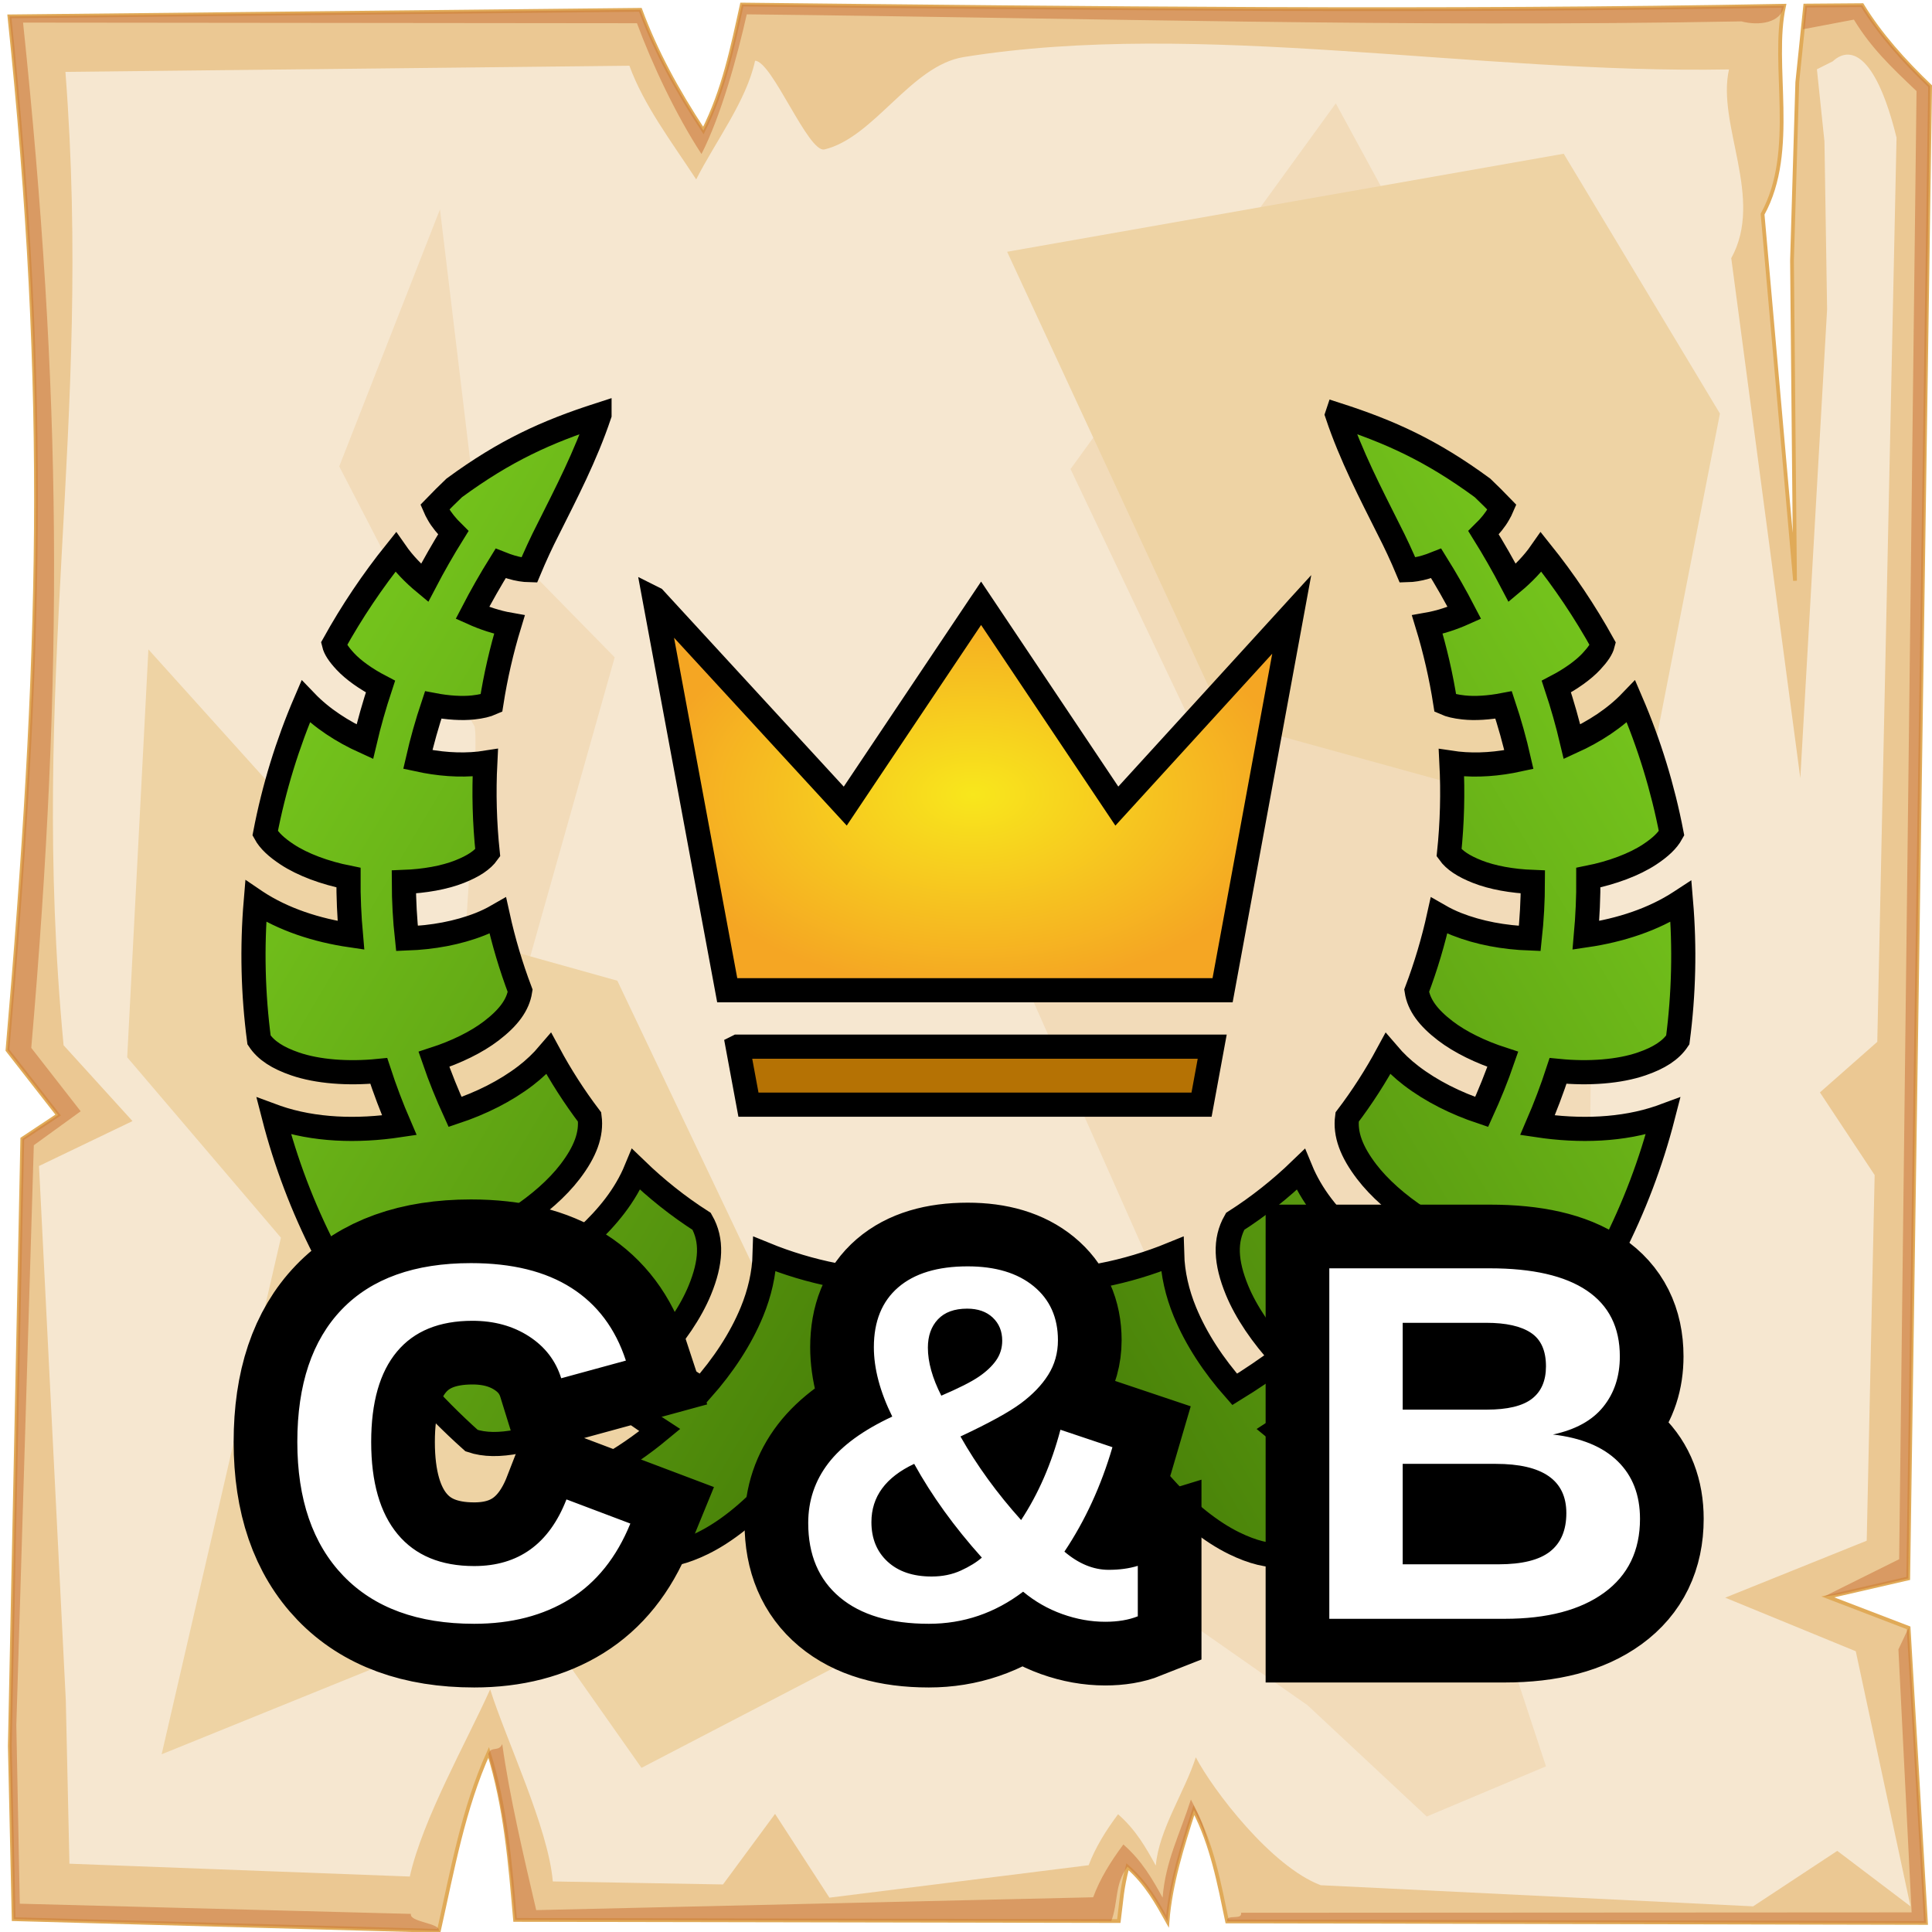
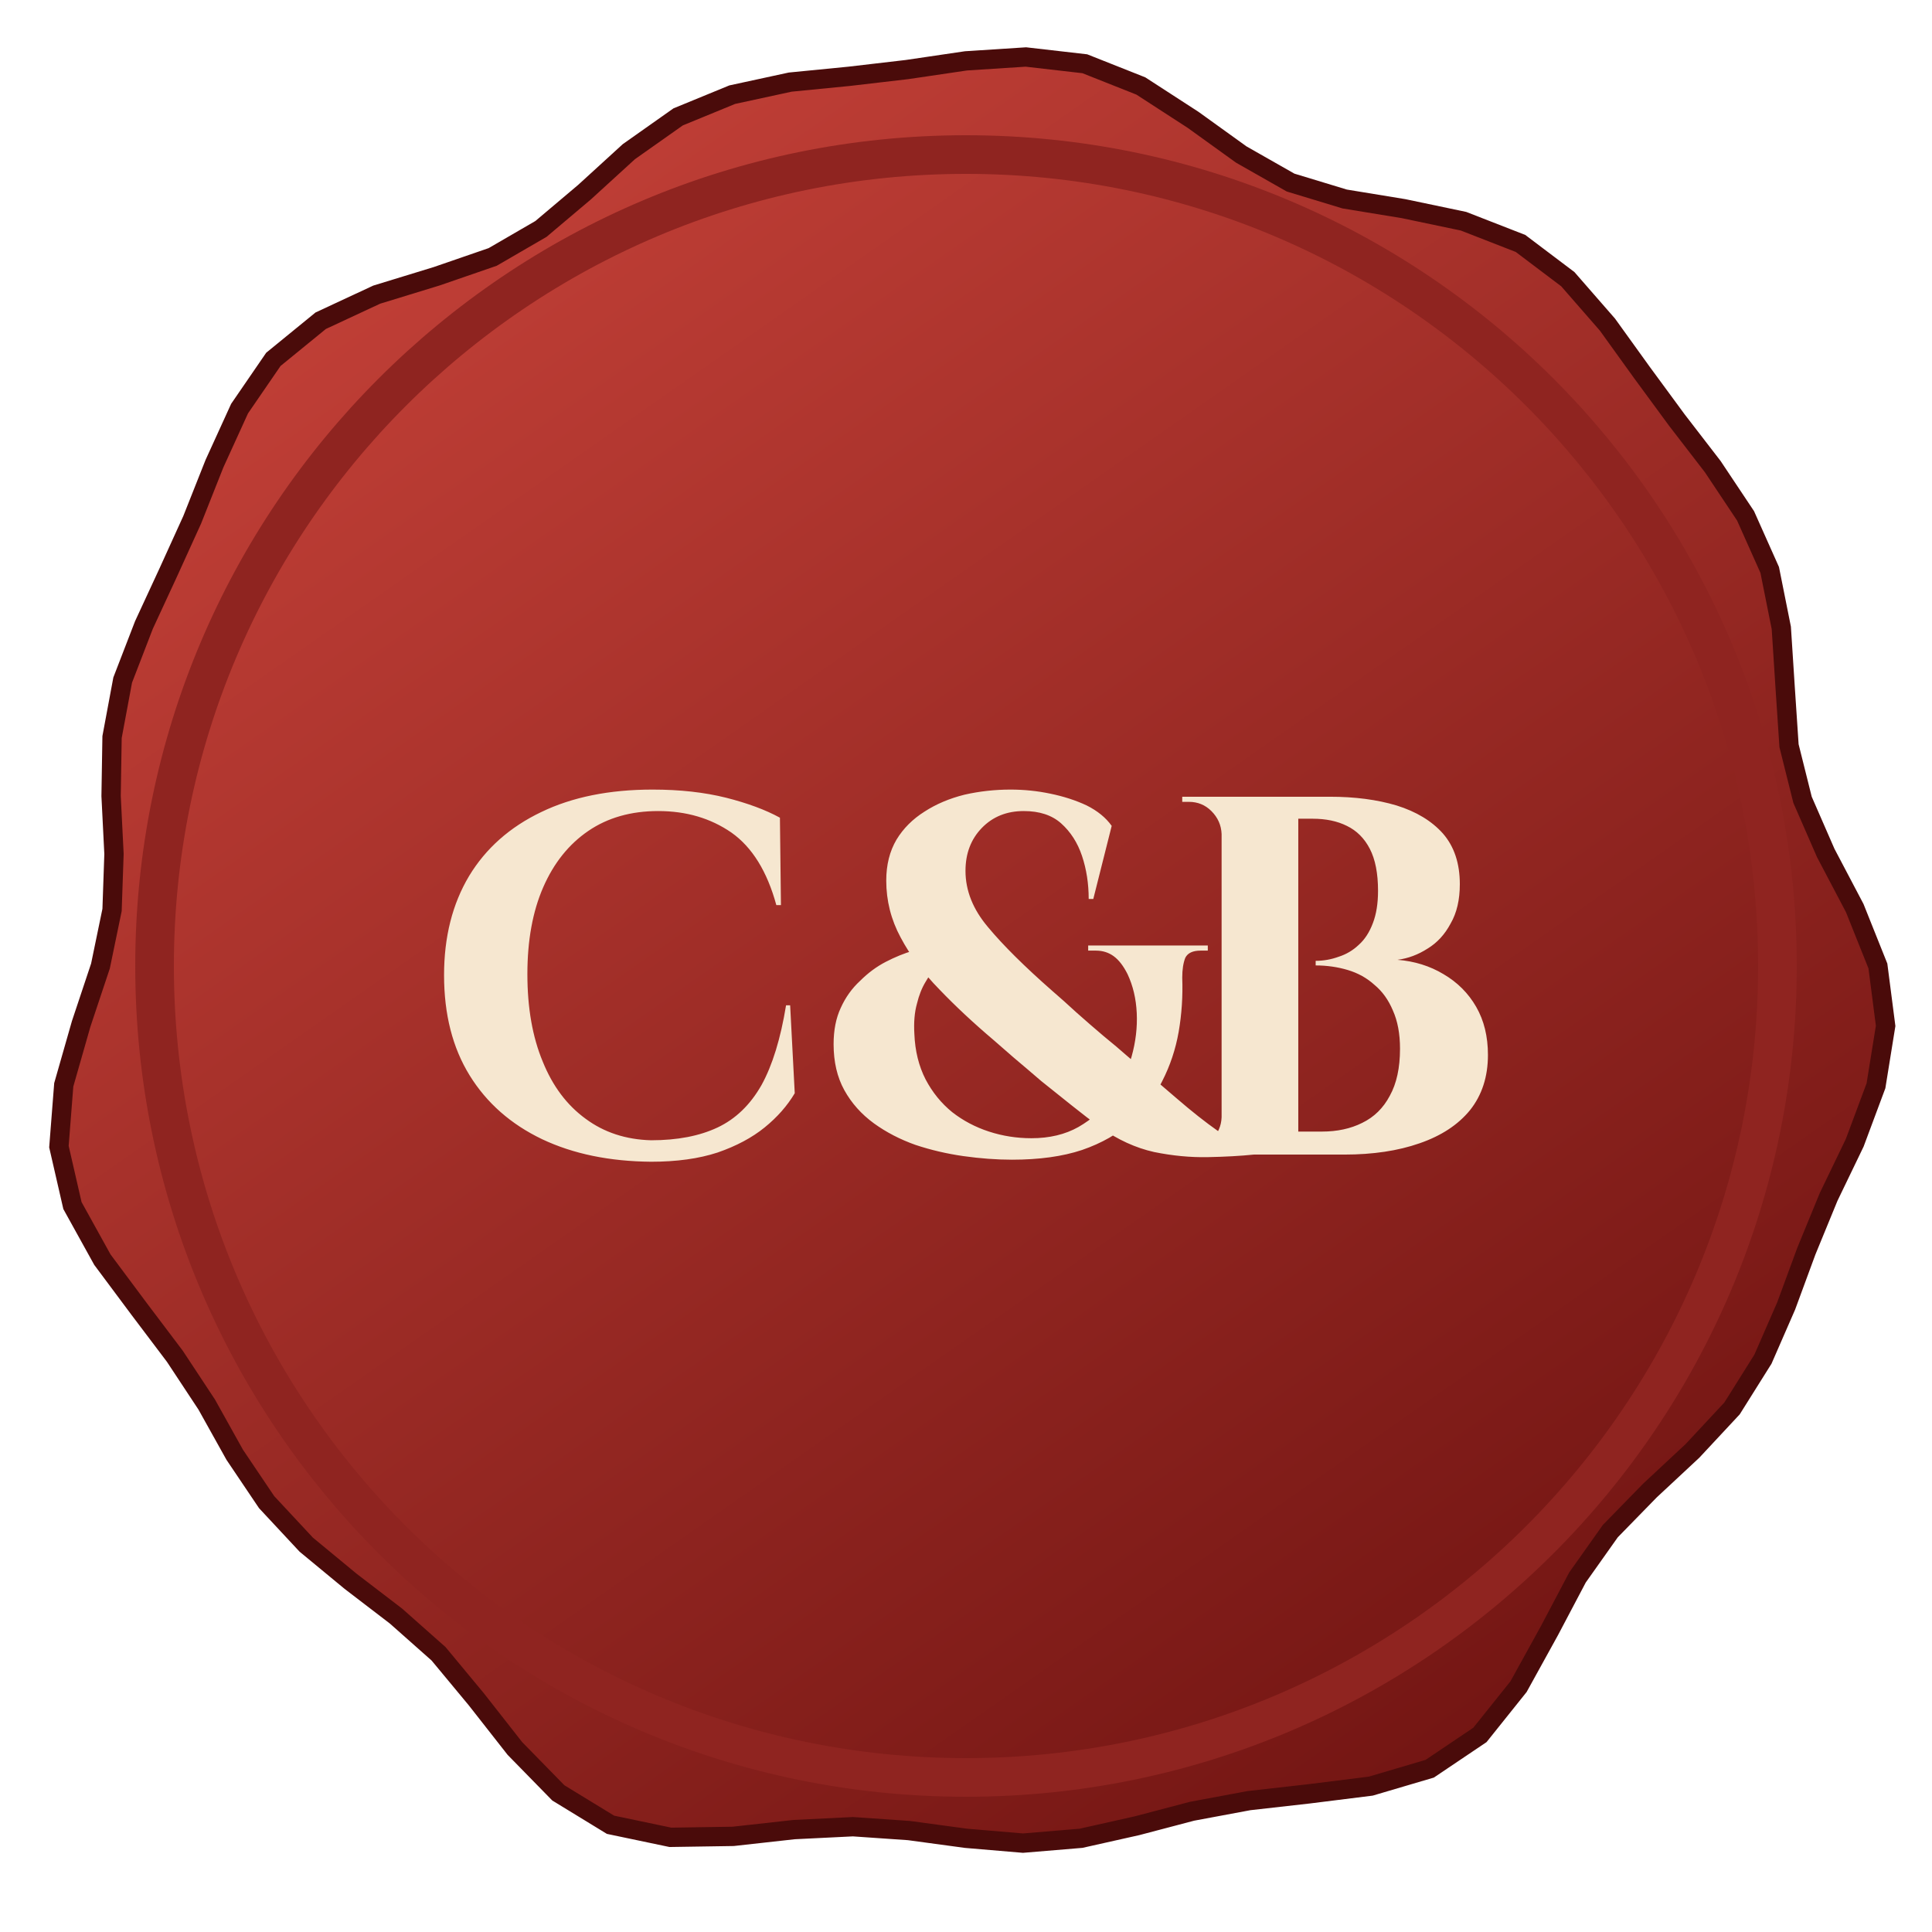
- <svg xmlns="http://www.w3.org/2000/svg" viewBox="0 0 512 512">
+ <svg xmlns="http://www.w3.org/2000/svg" viewBox="0 0 200 200">
  <defs>
-     <linearGradient id="cb-laurel-left" x1="0" x2="1" y1="0" y2="1">
-       <stop offset="0%" stop-color="#7ed321" stop-opacity="1" />
-       <stop offset="100%" stop-color="#417505" stop-opacity="1" />
+     <linearGradient id="w" x1="0.15" x2="0.85" y1="0" y2="1">
+       <stop offset="0%" stop-color="#c8433a" />
+       <stop offset="100%" stop-color="#6d1210" />
    </linearGradient>
-     <linearGradient id="cb-laurel-right" x1="0" x2="1" y1="1" y2="0">
-       <stop offset="0%" stop-color="#417505" stop-opacity="1" />
-       <stop offset="100%" stop-color="#7ed321" stop-opacity="1" />
-     </linearGradient>
-     <radialGradient id="cb-crown-band">
-       <stop offset="0%" stop-color="#f8e71c" stop-opacity="1" />
-       <stop offset="100%" stop-color="#f5a623" stop-opacity="1" />
-     </radialGradient>
  </defs>
-   <path d="M196.6 1.207c-2.5 11.323-4.8 22.703-10.2 33.383-7-10.68-12.6-20.91-16.7-31.988L2.494 4.338C13 104.9 10.86 175.3 1.979 278.3L15.4 295.5l-9.494 6.3L2.6 462.7l1.019 45.9 112.681 3.1c3.6-16.1 6.5-32.5 13.2-47.3 4.5 14.4 5.7 29.4 7 44.4l160 .3c.8-6.1.7-8.1 2.3-14.4 5.1 4.5 7.8 9.5 10.6 14.5.8-10.1 3.9-19.8 7-29.5 4.8 9.2 6.7 19.4 8.8 29.5l185.2.4-4.6-78.2-21.4-8.2 21.3-4.9 5.8-395.47c-7-6.73-13.3-13.744-18-21.465l-15.1.114-2.1 20.321-1.4 47.23.8 84.87-8.6-97.14c9.3-16.86 2.2-39.69 5.7-55.239-92.1 1.696-184.1.685-276.2-.314z" fill="#ebc893" fill-rule="evenodd" stroke="#e0aa58" />
-   <path d="M196.6 1.203c-2.5 11.327-4.8 22.707-10.2 33.387-7-10.68-12.6-20.91-16.7-31.99L2.494 4.336C13 104.9 10.86 175.3 1.979 278.3L15.4 295.5l-9.494 6.3L2.6 462.7l1.019 45.9 112.681 3.1c.5-2.1-7.9-2.3-7.4-4.5L5.244 504.5l-.914-47.3 4.63-153.7 12.42-9-13.093-16.8C16.95 177.3 16.36 104 6.113 5.992l162.687.164c4 10.804 10.3 24.254 17.1 34.664 5.3-10.41 9.5-25.97 12-37.02 89.8.974 173.8 3.521 263.6 1.867 4.6 1.226 10.6.431 11.3-4.149-92.1 1.696-184.1.684-276.2-.315zm296.9.158l-15.1.116-.6 6.277 13.5-2.557c4.6 7.533 9.7 12.383 16.6 18.943l-4.6 389.06-19.9 9.9 4.1-.6 18.2-4.2 5.8-395.47c-7-6.73-13.3-13.748-18-21.469zm9.6 435.739l3.5 69.7-177.7.1c.4 2.1-4.1.2-3.7 2.3l185.2.4-4.6-78.2zm-370 25.1c-1 2.2-2.9.4-3.7 2.6 4.2 14 5.8 29.5 7.1 44l158 .3c1.9-5 .8-9.7 4.3-14.4 5.1 4.5 7.8 9.5 10.6 14.5.8-10.1 3.9-19.8 7-29.5 1.8 3.4 3.2 7 4.3 10.6-1.4-5.6-2.4-8.3-5.1-13.4-3 9.4-6.7 16.2-7.5 26-2.7-4.9-5.4-9.7-10.4-14.1-3.4 4.6-6.2 9.1-8 14l-147.6 3.4c-3.4-14.6-7.1-30.3-9-44z" opacity=".527" fill="#c87137" fill-rule="evenodd" />
-   <path fill="#f6e7d0" fill-rule="evenodd" d="M200.1 16.1c-2.3 10.67-10.5 21.38-15.6 31.44-6.6-10.06-13.9-19.69-17.7-30.12L17.34 19.05C24.61 113.6 7.605 179.3 16.85 277l18.26 20.1L10.34 309l7.1 141.6.96 43.3 90.2 3.4c3.4-15.2 15-35.6 21.3-49.6 4.3 13.6 15.4 36.7 16.6 50.9l45.1.8 13.8-18.7 14.4 22.2 68.7-8.6c1.8-4.7 4.5-9.1 7.8-13.5 4.8 4.2 7.4 8.9 10 13.6.8-9.5 7.7-19.6 10.6-28.7 4.5 8.6 19.9 28.9 33.1 33.9l114.6 5.6 22.3-14.7 19.4 14.7-14.5-67.6-34.6-14.2 37.5-15.1 2.1-96.9-14.5-21.9 15.2-13.4 5.1-239.63c-5.2-21.09-11.8-24.89-16.9-20.22l-4.2 2.11 2 19.14.7 44.47-7.1 124.23-18.3-137.78c8.8-15.88-3.9-35.38-.6-50.02-67.1 1.24-140.4-13.332-202.8-3.28-14 2.25-23.7 21.31-36.9 24.48-4.3 1.03-13.9-23.45-18.4-23.5z" />
-   <path d="M354 27.39l-70.3 96.91 46.4 97.6-56.2 43.6 33 74.4-30.2 63.2 69.8 48.8 31.6 29.5 31.6-13.3L365.9 335l55.5-36.5 2.1-146.1-56.9-101.83zM116.6 55.48L89.9 123.6s33.7 65.3 35.8 68.8c2.1 3.6-7 118-7 118l42.8 73.8s9.9-82.9 7.1-83.6c-2.8-.7-29.5-42.1-29.5-42.1l23.8-84.3-36.5-37.2z" fill="#f2dbb9" fill-rule="evenodd" />
-   <path d="M39.33 172.1l-5.62 108.1L74.45 328 42.84 464.9l96.96-39.3 30.2 42.9 74.4-38.7-80.8-169.9-60.4-16.9z" fill="#eed3a4" fill-rule="evenodd" />
-   <path d="M266.9 66.72L324.5 191 434 221.2l21.8-111.6-41.4-68.86z" fill="#eed3a4" fill-rule="evenodd" />
-   <g transform="translate(51.2, 51.2) scale(0.8, 0.8)">
-     <path d="M134.594 73.375C117.072 79.025 103.362 85.229 86.469 97.625C84.279 99.716 82.132 101.852 80.029 104.031C80.269 104.597 80.639 105.296 81.186 106.281C82.202 108.113 83.953 110.304 86.156 112.471C82.78 117.89 79.611 123.435 76.656 129.095C72.992 126.055 69.704 122.672 67.062 118.875C59.401 128.425 52.564 138.609 46.624 149.315C47.019 150.951 48.181 152.735 50.404 155.125C53.06 157.978 57.209 160.925 62.03 163.439C60.006 169.556 58.27 175.643 56.844 181.719C49.404 178.339 42.599 173.951 37.25 168.376C31.219 182.402 26.725 197.039 23.844 212.032C25.179 214.466 27.558 216.695 31.156 219.064C36.228 222.404 43.516 225.14 51.438 226.721C51.393 233.158 51.688 239.543 52.25 245.845C40.843 244.172 29.845 240.597 20.875 234.689C20.825 234.655 20.769 234.629 20.719 234.595C19.438 249.892 19.804 265.282 21.812 280.501C24.122 283.981 27.988 286.458 33.749 288.439C41.155 290.985 51.221 291.783 61.469 290.751C63.469 296.873 65.744 302.881 68.279 308.751C54.309 310.849 40.042 310.373 27.686 306.126C27.349 306.01 27.021 305.874 26.686 305.751C30.641 321.13 36.29 336.024 43.53 350.157C47.083 352.961 51.88 354.373 58.25 354.813C67.55 355.457 79.394 353.083 90.688 348.47C94.391 353.714 98.311 358.802 102.438 363.72C87.868 370.435 72.078 374.395 57.375 373.47C67.328 388.089 79.03 401.438 92.219 413.22C96.479 414.666 101.519 414.685 107.593 413.5C117.193 411.627 128.448 406.096 138.623 398.5C138.631 398.505 138.649 398.495 138.655 398.5C143.796 402.473 149.103 406.226 154.561 409.75C142.585 419.66 128.936 427.446 115.031 430.97C126.779 438.919 139.288 445.681 152.374 451.156C157.311 451.579 162.664 450.196 168.718 447.25C176.39 443.515 184.498 436.998 191.748 428.97C208.784 435.753 226.48 440.19 244.311 441.875L246.091 423.25C231.823 421.9 217.507 418.48 203.529 413.312C210.412 402.204 215.139 390.139 216.469 379.875C217.647 370.761 216.552 363.718 212.687 358.437C204.607 356.857 196.797 354.497 189.312 351.437C189.14 357.907 187.606 364.424 185.092 370.531C181.347 379.634 175.572 388.329 168.562 396.251C163.187 392.945 157.963 389.399 152.905 385.626C159.525 378.444 164.828 370.656 167.811 363.406C171.617 354.16 171.984 346.828 168.436 340.596C160.688 335.639 153.433 329.859 146.718 323.376C144.945 327.676 142.531 331.746 139.686 335.47C134.21 342.635 127.114 348.98 119.123 354.375C115.003 349.655 111.071 344.772 107.373 339.687C114.525 334.993 120.669 329.587 124.843 324.125C129.881 317.531 132.063 311.715 131.311 306.031C126.278 299.389 121.764 292.368 117.811 285.031C115.523 287.722 112.956 290.164 110.154 292.314C103.396 297.489 95.356 301.469 86.748 304.344C84.153 298.654 81.791 292.846 79.748 286.907C87.175 284.502 93.878 281.224 98.778 277.47C104.474 273.108 107.58 268.925 108.31 264.22C105.244 256.107 102.769 247.782 100.904 239.312C99.036 240.387 97.094 241.327 95.092 242.125C87.642 245.072 79.342 246.559 70.812 246.875C70.137 240.658 69.792 234.409 69.779 228.155C76.736 227.892 83.243 226.718 88.219 224.75C92.819 222.93 95.814 220.95 97.562 218.5C96.519 208.598 96.247 198.631 96.749 188.687C96.099 188.791 95.459 188.867 94.811 188.937C88.187 189.662 81.255 189.087 74.405 187.594C75.775 181.614 77.475 175.584 79.499 169.531C84.369 170.464 89.037 170.754 92.779 170.345C95.393 170.059 97.311 169.589 98.779 168.939C100.153 160.132 102.148 151.433 104.749 142.907C100.567 142.171 96.465 140.815 92.499 139.032C95.396 133.443 98.513 127.97 101.843 122.627C104.257 123.59 106.559 124.292 108.53 124.597C109.637 124.767 110.553 124.862 111.312 124.877C113.258 120.237 115.334 115.707 117.594 111.314C123.492 99.512 130.009 87.064 134.594 73.377Z" fill="url(#cb-laurel-left)" stroke="#000000" stroke-width="8" />
-     <path d="M378.969 73.375C383.552 87.061 390.069 99.51 395.969 111.313C398.248 115.75 400.353 120.274 402.279 124.875C403.031 124.859 403.939 124.762 405.029 124.595C407.009 124.289 409.325 123.595 411.749 122.625C415.079 127.968 418.196 133.441 421.093 139.031C417.117 140.817 412.997 142.171 408.813 142.907C411.376 151.297 413.386 160.007 414.78 168.937C416.254 169.595 418.184 170.057 420.813 170.345C424.555 170.755 429.223 170.465 434.093 169.532C436.074 175.478 437.764 181.517 439.156 187.627C432.319 189.114 425.394 189.663 418.781 188.94C418.123 188.873 417.468 188.789 416.814 188.69C417.326 198.633 417.065 208.6 416.032 218.502C417.782 220.952 420.777 222.932 425.377 224.752C430.344 226.717 436.839 227.892 443.783 228.158C443.77 234.412 443.426 240.661 442.753 246.878C434.233 246.558 425.945 245.07 418.503 242.128C416.501 241.329 414.559 240.388 412.69 239.314C410.823 247.773 408.348 256.086 405.284 264.189C405.999 268.909 409.079 273.101 414.784 277.471C419.688 281.224 426.389 284.501 433.817 286.907C431.773 292.847 429.412 298.654 426.817 304.345C418.219 301.47 410.193 297.483 403.442 292.315C400.629 290.166 398.052 287.725 395.754 285.032C391.744 292.454 387.234 299.476 382.254 306.032C381.494 311.714 383.684 317.534 388.724 324.127C392.892 329.584 399.037 334.997 406.191 339.69C402.494 344.775 398.561 349.656 394.441 354.377C386.451 348.981 379.355 342.637 373.879 335.471C371.041 331.756 368.645 327.693 366.879 323.407C360.169 329.885 352.903 335.643 345.159 340.595C341.612 346.828 341.979 354.16 345.785 363.407C348.77 370.657 354.073 378.444 360.693 385.627C355.624 389.4 350.39 392.945 345.005 396.251C338.002 388.329 332.251 379.634 328.505 370.531C325.992 364.425 324.458 357.908 324.285 351.439C316.73 354.529 308.891 356.873 300.88 358.439C297.007 363.719 295.92 370.763 297.1 379.876C298.427 390.14 303.18 402.206 310.067 413.314C296.093 418.482 281.774 421.901 267.505 423.251L269.255 441.876C287.095 440.189 304.801 435.76 321.849 428.97C329.099 436.998 337.207 443.515 344.879 447.25C350.935 450.197 356.287 451.58 361.224 451.156C374.31 445.682 386.819 438.92 398.566 430.969C384.67 427.449 371.004 419.676 359.036 409.779C364.478 406.275 369.776 402.486 374.942 398.499C385.122 406.103 396.398 411.625 406.004 413.499C412.06 414.681 417.094 414.684 421.348 413.249C434.549 401.458 446.261 388.1 456.223 373.469C441.518 374.394 425.697 370.434 411.128 363.719C415.248 358.806 419.194 353.729 422.908 348.469C434.203 353.079 446.046 355.455 455.348 354.811C461.716 354.371 466.514 352.959 470.065 350.155C477.305 336.022 482.954 321.128 486.909 305.749C486.574 305.872 486.246 306.009 485.909 306.124C473.554 310.371 459.286 310.847 445.315 308.749C447.861 302.857 450.134 296.85 452.128 290.749C462.364 291.776 472.418 290.979 479.816 288.436C485.581 286.456 489.466 283.981 491.784 280.499C493.781 265.279 494.138 249.889 492.848 234.593C492.805 234.621 492.766 234.658 492.723 234.687C483.753 240.595 472.753 244.17 461.347 245.843C461.91 239.541 462.203 233.156 462.159 226.718C470.079 225.136 477.369 222.401 482.439 219.061C486.032 216.695 488.385 214.457 489.722 212.029C486.839 197.037 482.344 182.4 476.314 168.374C470.967 173.944 464.181 178.334 456.752 181.718C455.296 175.55 453.565 169.45 451.564 163.436C456.369 160.923 460.506 157.972 463.158 155.123C465.37 152.747 466.56 150.973 466.971 149.343C461.032 138.626 454.194 128.433 446.531 118.873C443.889 122.669 440.601 126.053 436.939 129.093C433.984 123.433 430.815 117.887 427.439 112.467C429.647 110.301 431.392 108.107 432.407 106.277C432.945 105.307 433.327 104.621 433.563 104.059C431.451 101.869 429.295 99.723 427.095 97.622C410.202 85.226 396.492 79.022 378.97 73.372Z" fill="url(#cb-laurel-right)" stroke="#000000" stroke-width="8" />
-     <path d="M152.81 134.313L176.904 264.031L341 264.031L363.906 139.531L305.969 203.031L261 135.845L216 203.032L152.812 134.314Z" fill="url(#cb-crown-band)" stroke="#000000" stroke-width="8" />
-     <path d="M180.373 282.719L183.936 301.936L334.03 301.936L337.563 282.718L180.375 282.718Z" fill="#b57204" stroke="#000000" stroke-width="8" />
-   </g>
-   <g font-family="Arial, Helvetica, sans-serif" font-size="150" font-weight="bold" text-anchor="middle" transform="translate(257,429)">
-     <g transform="scale(0.9, 0.9)">
-       <text stroke="rgba(0, 0, 0, 1)" stroke-width="37.5">
-         <tspan x="0" y="0">C &amp; B</tspan>
-       </text>
-       <text fill="rgba(255, 255, 255, 1)">
-         <tspan x="0" y="0">C &amp; B</tspan>
-       </text>
-     </g>
+   <path d="M194.4 100.0L195.2 106.2L194.2 112.4L192.0 118.3L189.3 123.9L187.0 129.5L184.9 135.2L182.5 140.7L179.3 145.8L175.2 150.2L170.8 154.3L166.7 158.5L163.3 163.3L160.4 168.8L157.2 174.6L153.2 179.6L148.0 183.1L141.9 184.9L135.5 185.7L129.3 186.4L123.4 187.5L117.7 189.0L111.9 190.3L105.9 190.8L100.0 190.3L94.1 189.5L88.3 189.1L82.2 189.4L75.9 190.1L69.4 190.2L63.2 188.9L57.8 185.6L53.3 181.0L49.3 175.9L45.4 171.2L41.0 167.3L36.3 163.7L31.7 159.9L27.6 155.5L24.3 150.6L21.4 145.4L18.1 140.4L14.4 135.5L10.6 130.4L7.5 124.8L6.1 118.7L6.6 112.3L8.4 106.0L10.4 100.0L11.6 94.2L11.8 88.4L11.5 82.4L11.6 76.3L12.7 70.4L14.9 64.7L17.4 59.3L19.9 53.8L22.2 48.0L24.8 42.3L28.3 37.2L33.2 33.2L39.0 30.5L45.2 28.6L51.0 26.6L56.0 23.7L60.5 19.9L65.1 15.7L70.2 12.1L75.8 9.8L81.8 8.5L87.9 7.9L93.9 7.2L100.0 6.3L106.2 5.9L112.3 6.6L118.1 8.9L123.5 12.4L128.5 16.0L133.6 18.9L139.2 20.6L145.3 21.6L151.5 22.9L157.4 25.2L162.3 28.9L166.4 33.6L170.0 38.6L173.6 43.5L177.3 48.3L180.7 53.4L183.2 59.0L184.4 65.0L184.8 71.2L185.2 77.2L186.6 82.8L189.0 88.3L192.0 94.0Z" fill="url(#w)" stroke="#4a0b0a" stroke-width="2" />
+   <circle cx="100" cy="100" r="84" fill="none" stroke="#8f2420" stroke-width="4" />
+   <g transform="translate(100 101) scale(0.05292)">
+     <path d="M-344 58L-335 230Q-357 267 -394 297Q-431 327 -486 346Q-541 364 -616 364Q-738 363 -829 320Q-921 276 -971 195Q-1021 114 -1021 -1Q-1021 -113 -972 -195Q-923 -276 -831 -320Q-740 -364 -613 -364Q-533 -364 -469 -348Q-406 -332 -364 -309L-362 -138L-371 -138Q-398 -237 -459 -280Q-520 -322 -602 -322Q-682 -322 -739 -283Q-796 -244 -827 -173Q-858 -102 -858 -3Q-858 96 -828 168Q-799 240 -744 280Q-690 320 -616 322Q-539 322 -486 297Q-433 272 -400 214Q-368 156 -352 58ZM87 -364Q127 -364 165 -356Q204 -348 236 -333Q268 -317 285 -293L249 -150L240 -150Q240 -195 227 -234Q214 -273 186 -298Q159 -322 113 -322Q63 -322 31 -289Q-1 -256 -1 -205Q-1 -147 43 -95Q87 -42 169 30Q190 48 216 72Q243 96 269 118Q296 140 314 156Q368 202 412 240Q456 278 493 304Q530 329 563 339L563 350Q524 354 473 355Q422 356 368 345Q314 333 263 297Q237 278 207 254Q177 230 147 206Q118 181 93 160Q69 139 54 126Q-5 76 -52 27Q-100 -22 -128 -75Q-156 -127 -156 -186Q-156 -232 -136 -266Q-116 -299 -81 -321Q-47 -343 -3 -354Q41 -364 87 -364ZM423 4Q425 58 416 110Q407 161 384 206Q362 251 323 286Q285 321 227 341Q170 360 90 360Q45 360 -5 353Q-54 346 -99 331Q-144 315 -180 289Q-217 262 -238 224Q-259 186 -259 134Q-259 93 -245 63Q-231 32 -207 10Q-184 -13 -157 -27Q-130 -41 -103 -49Q-77 -57 -57 -58L-38 -39Q-46 -31 -57 -19Q-68 -7 -79 12Q-90 30 -96 55Q-103 80 -101 114Q-99 164 -79 203Q-59 241 -27 267Q5 292 45 305Q85 318 128 318Q181 318 220 296Q260 273 286 237Q312 201 324 158Q336 115 334 73Q332 31 316 -3Q304 -27 289 -38Q274 -49 254 -49L239 -49L239 -59L473 -59L473 -49L459 -49Q436 -49 429 -35Q423 -20 423 4ZM539 -350L712 -350Q785 -350 842 -333Q900 -315 933 -278Q966 -240 966 -179Q966 -133 948 -102Q931 -70 903 -53Q875 -35 844 -31Q894 -27 934 -3Q975 21 998 61Q1021 101 1021 155Q1021 219 986 263Q951 306 887 328Q824 350 740 350L641 350Q641 350 641 339Q642 327 642 316Q642 305 642 305L696 305Q741 305 775 288Q810 271 829 235Q849 199 849 143Q849 99 835 68Q822 37 799 18Q777 -2 747 -11Q717 -20 684 -20L684 -29Q707 -29 729 -37Q751 -44 768 -60Q786 -76 796 -103Q806 -129 806 -166Q806 -217 790 -248Q774 -279 745 -293Q717 -307 678 -307L549 -307Q549 -308 546 -319Q544 -329 541 -340Q539 -350 539 -350ZM650 -350L650 350L500 350L500 -350ZM503 277L503 350L423 350L423 340Q425 340 430 340Q435 340 436 340Q462 340 480 322Q499 303 500 277ZM503 -277L500 -277Q499 -303 480 -322Q462 -340 436 -340Q435 -340 430 -340Q425 -340 423 -340L423 -350L503 -350Z" fill="#f6e7d0" />
  </g>
</svg>
